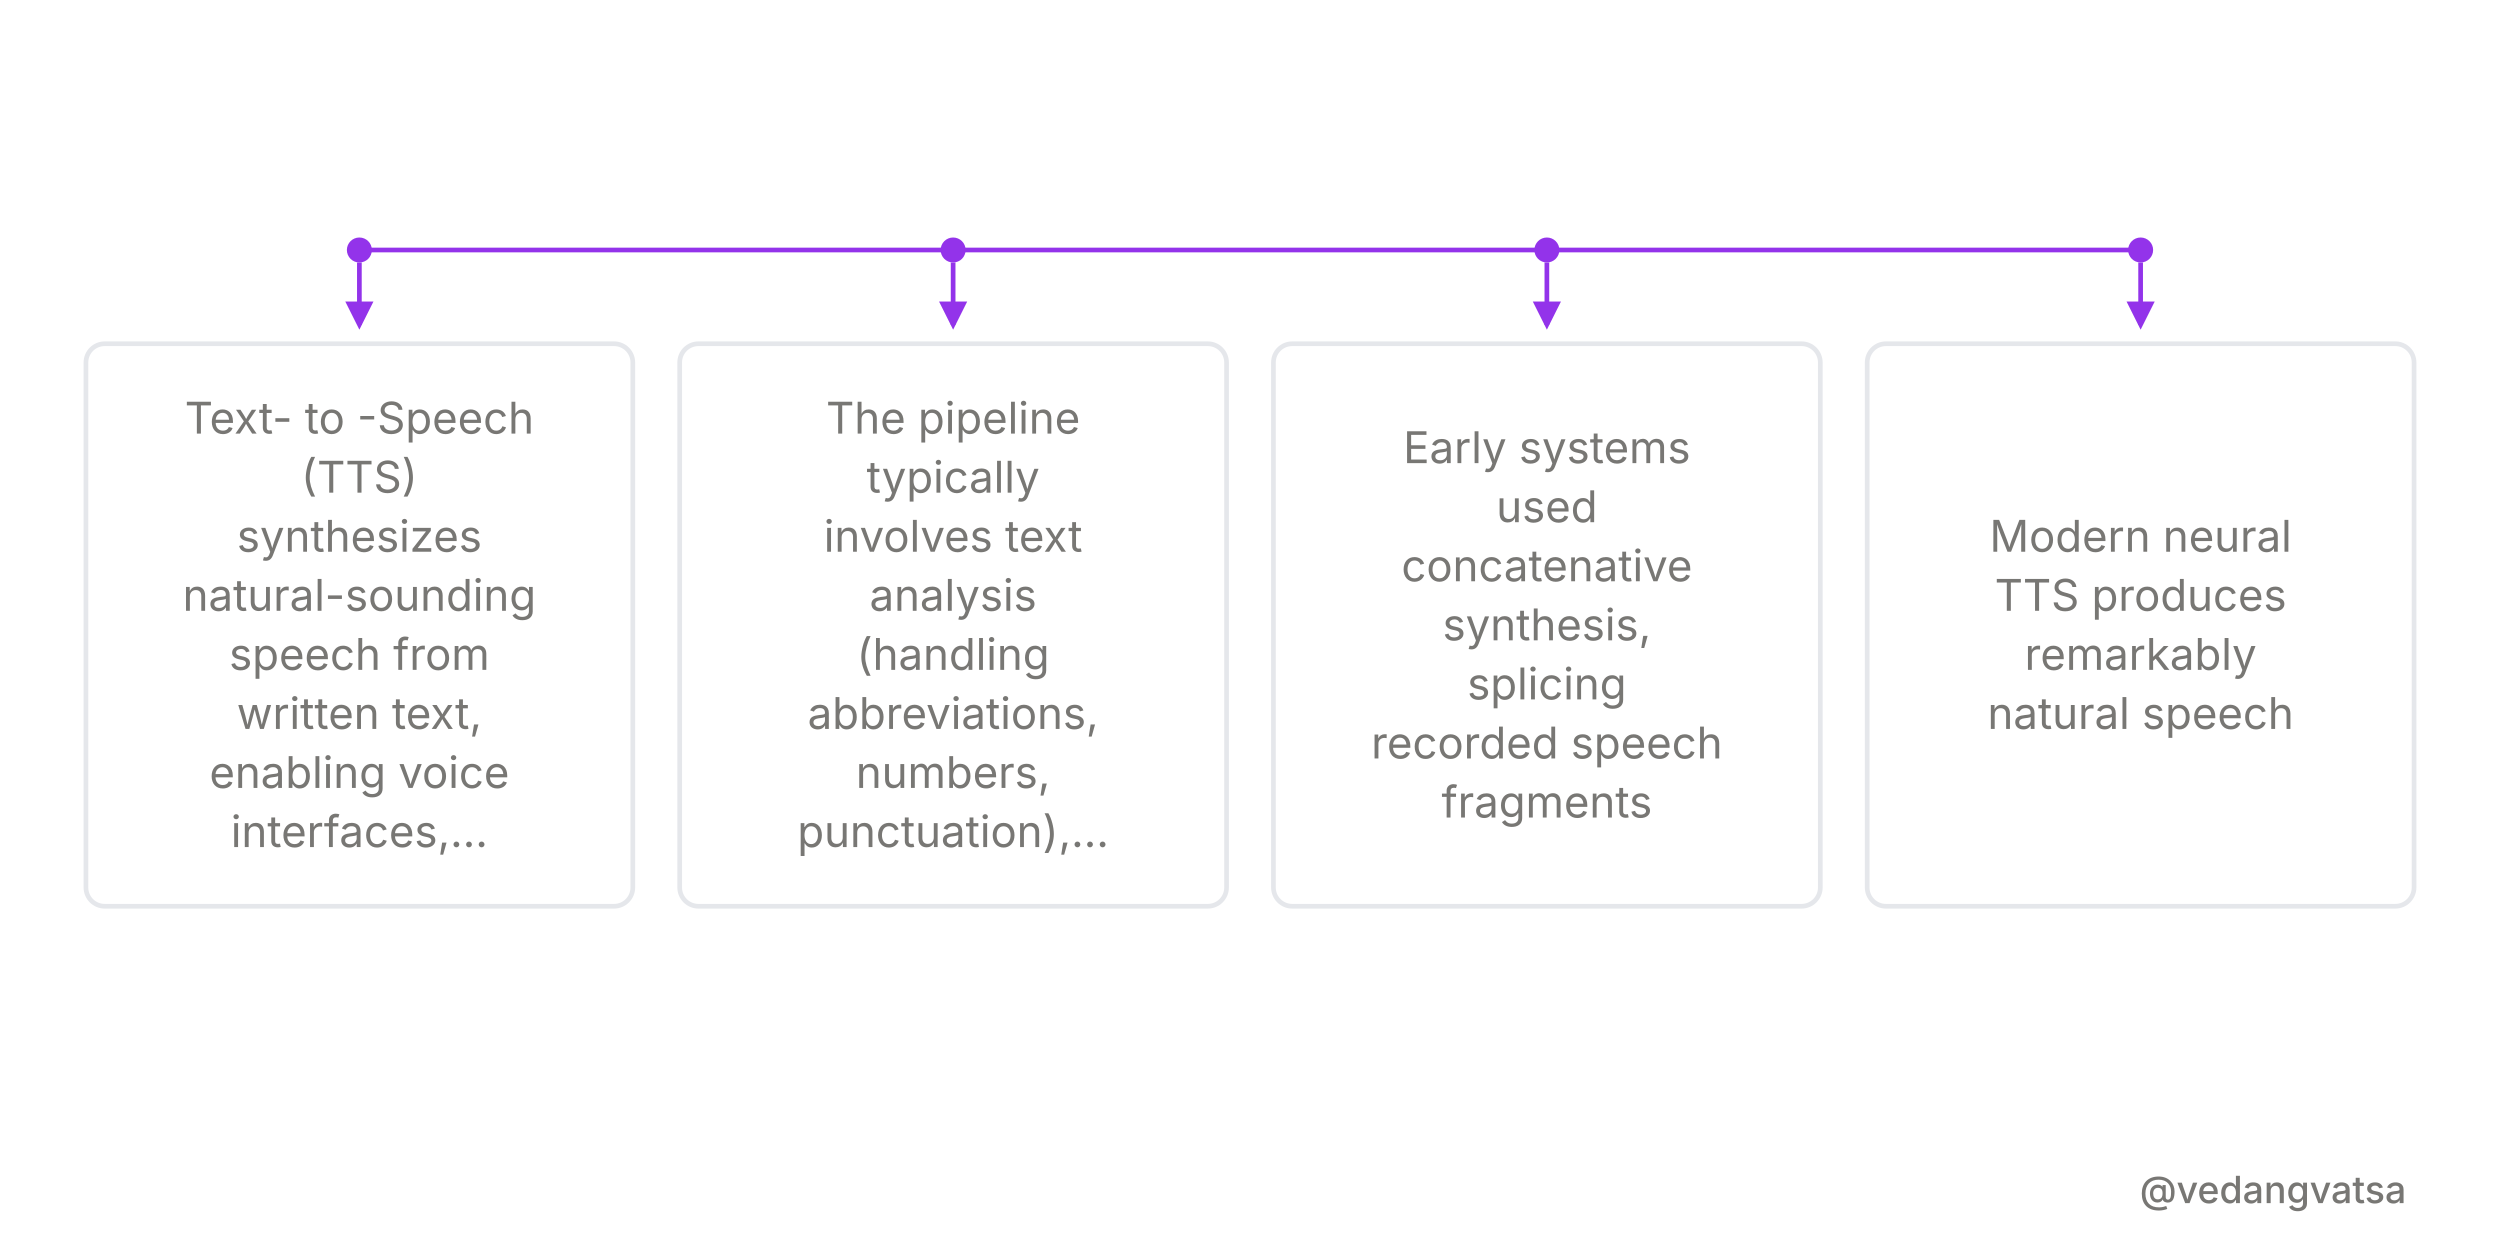
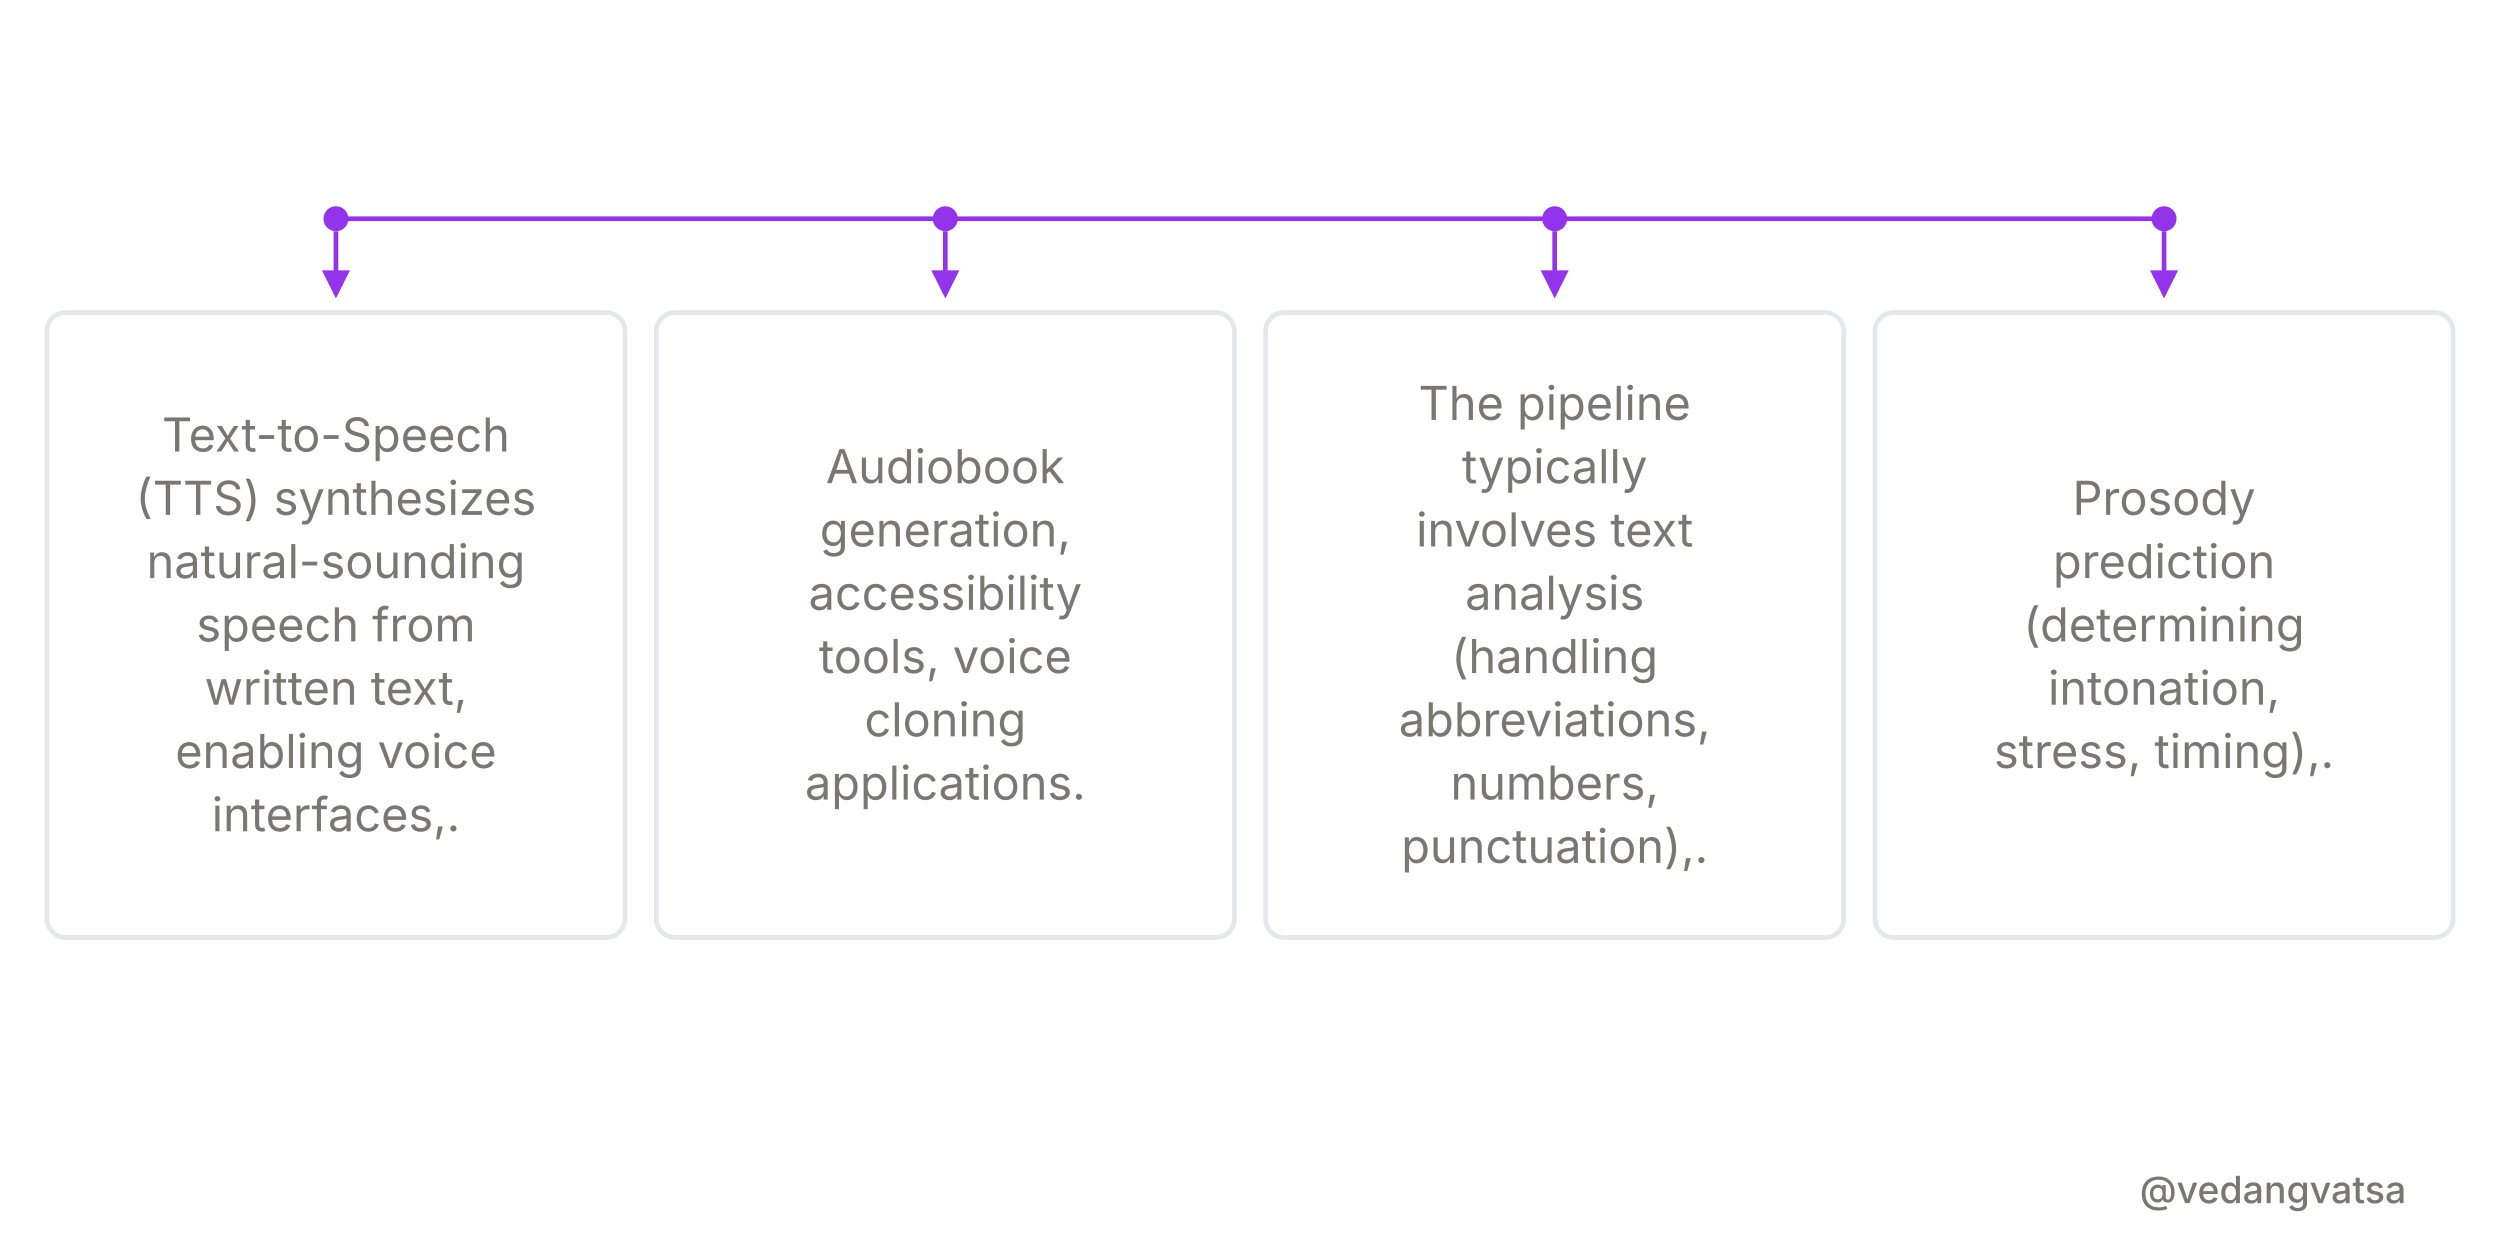
<svg xmlns="http://www.w3.org/2000/svg" viewBox="0 0 800 400" width="800" height="400" style="background-color:#ffffff">
  <defs>
    <marker id="arrow" markerWidth="6" markerHeight="6" refX="5" refY="3" orient="auto">
      <path d="M 0 0 L 6 3 L 0 6 z" fill="#9333ea" />
    </marker>
  </defs>
  <rect width="800" height="400" fill="#ffffff" />
  <g>
-     <line x1="115" y1="80" x2="685" y2="80" stroke="#9333ea" stroke-width="1.5" />
-     <circle cx="115" cy="80" r="4" fill="#9333ea" />
-     <line x1="115" y1="84" x2="115" y2="104" stroke="#9333ea" stroke-width="1.5" marker-end="url(#arrow)" />
-     <rect x="27.5" y="110" width="175" height="180" rx="6" fill="#ffffff" stroke="#e5e7eb" stroke-width="1.5" />
-     <text x="115" y="138.75" font-family="'Inter',sans-serif" font-weight="400" font-size="14" fill="#787774" text-anchor="middle">Text- to -Speech</text>
-     <text x="115" y="157.65" font-family="'Inter',sans-serif" font-weight="400" font-size="14" fill="#787774" text-anchor="middle">(TTS)</text>
-     <text x="115" y="176.55" font-family="'Inter',sans-serif" font-weight="400" font-size="14" fill="#787774" text-anchor="middle">synthesizes</text>
-     <text x="115" y="195.45" font-family="'Inter',sans-serif" font-weight="400" font-size="14" fill="#787774" text-anchor="middle">natural-sounding</text>
-     <text x="115" y="214.35" font-family="'Inter',sans-serif" font-weight="400" font-size="14" fill="#787774" text-anchor="middle">speech from</text>
-     <text x="115" y="233.25" font-family="'Inter',sans-serif" font-weight="400" font-size="14" fill="#787774" text-anchor="middle">written text,</text>
-     <text x="115" y="252.15" font-family="'Inter',sans-serif" font-weight="400" font-size="14" fill="#787774" text-anchor="middle">enabling voice</text>
-     <text x="115" y="271.05" font-family="'Inter',sans-serif" font-weight="400" font-size="14" fill="#787774" text-anchor="middle">interfaces,...</text>
-     <circle cx="305" cy="80" r="4" fill="#9333ea" />
-     <line x1="305" y1="84" x2="305" y2="104" stroke="#9333ea" stroke-width="1.5" marker-end="url(#arrow)" />
-     <rect x="217.5" y="110" width="175" height="180" rx="6" fill="#ffffff" stroke="#e5e7eb" stroke-width="1.5" />
-     <text x="305" y="138.75" font-family="'Inter',sans-serif" font-weight="400" font-size="14" fill="#787774" text-anchor="middle">The pipeline</text>
-     <text x="305" y="157.65" font-family="'Inter',sans-serif" font-weight="400" font-size="14" fill="#787774" text-anchor="middle">typically</text>
-     <text x="305" y="176.55" font-family="'Inter',sans-serif" font-weight="400" font-size="14" fill="#787774" text-anchor="middle">involves text</text>
-     <text x="305" y="195.45" font-family="'Inter',sans-serif" font-weight="400" font-size="14" fill="#787774" text-anchor="middle">analysis</text>
-     <text x="305" y="214.35" font-family="'Inter',sans-serif" font-weight="400" font-size="14" fill="#787774" text-anchor="middle">(handling</text>
-     <text x="305" y="233.25" font-family="'Inter',sans-serif" font-weight="400" font-size="14" fill="#787774" text-anchor="middle">abbreviations,</text>
-     <text x="305" y="252.15" font-family="'Inter',sans-serif" font-weight="400" font-size="14" fill="#787774" text-anchor="middle">numbers,</text>
-     <text x="305" y="271.05" font-family="'Inter',sans-serif" font-weight="400" font-size="14" fill="#787774" text-anchor="middle">punctuation),...</text>
-     <circle cx="495" cy="80" r="4" fill="#9333ea" />
-     <line x1="495" y1="84" x2="495" y2="104" stroke="#9333ea" stroke-width="1.5" marker-end="url(#arrow)" />
-     <rect x="407.5" y="110" width="175" height="180" rx="6" fill="#ffffff" stroke="#e5e7eb" stroke-width="1.5" />
-     <text x="495" y="148.2" font-family="'Inter',sans-serif" font-weight="400" font-size="14" fill="#787774" text-anchor="middle">Early systems</text>
-     <text x="495" y="167.1" font-family="'Inter',sans-serif" font-weight="400" font-size="14" fill="#787774" text-anchor="middle">used</text>
-     <text x="495" y="186" font-family="'Inter',sans-serif" font-weight="400" font-size="14" fill="#787774" text-anchor="middle">concatenative</text>
-     <text x="495" y="204.9" font-family="'Inter',sans-serif" font-weight="400" font-size="14" fill="#787774" text-anchor="middle">synthesis,</text>
-     <text x="495" y="223.8" font-family="'Inter',sans-serif" font-weight="400" font-size="14" fill="#787774" text-anchor="middle">splicing</text>
-     <text x="495" y="242.7" font-family="'Inter',sans-serif" font-weight="400" font-size="14" fill="#787774" text-anchor="middle">recorded speech</text>
-     <text x="495" y="261.6" font-family="'Inter',sans-serif" font-weight="400" font-size="14" fill="#787774" text-anchor="middle">fragments</text>
-     <circle cx="685" cy="80" r="4" fill="#9333ea" />
-     <line x1="685" y1="84" x2="685" y2="104" stroke="#9333ea" stroke-width="1.5" marker-end="url(#arrow)" />
-     <rect x="597.5" y="110" width="175" height="180" rx="6" fill="#ffffff" stroke="#e5e7eb" stroke-width="1.5" />
-     <text x="685" y="176.55" font-family="'Inter',sans-serif" font-weight="400" font-size="14" fill="#787774" text-anchor="middle">Modern neural</text>
-     <text x="685" y="195.45" font-family="'Inter',sans-serif" font-weight="400" font-size="14" fill="#787774" text-anchor="middle">TTS produces</text>
-     <text x="685" y="214.35" font-family="'Inter',sans-serif" font-weight="400" font-size="14" fill="#787774" text-anchor="middle">remarkably</text>
-     <text x="685" y="233.25" font-family="'Inter',sans-serif" font-weight="400" font-size="14" fill="#787774" text-anchor="middle">natural speech</text>
+     <line x1="107.5" y1="70" x2="692.5" y2="70" stroke="#9333ea" stroke-width="1.5" />
+     <circle cx="107.5" cy="70" r="4" fill="#9333ea" />
+     <line x1="107.5" y1="74" x2="107.5" y2="94" stroke="#9333ea" stroke-width="1.5" marker-end="url(#arrow)" />
+     <rect x="15" y="100" width="185" height="200" rx="6" fill="#ffffff" stroke="#e5e7eb" stroke-width="1.5" />
+     <text x="107.5" y="144.5" font-family="'Inter',sans-serif" font-weight="400" font-size="15" fill="#787774" text-anchor="middle">Text-to-Speech</text>
+     <text x="107.5" y="164.75" font-family="'Inter',sans-serif" font-weight="400" font-size="15" fill="#787774" text-anchor="middle">(TTS) synthesizes</text>
+     <text x="107.5" y="185" font-family="'Inter',sans-serif" font-weight="400" font-size="15" fill="#787774" text-anchor="middle">natural-sounding</text>
+     <text x="107.5" y="205.25" font-family="'Inter',sans-serif" font-weight="400" font-size="15" fill="#787774" text-anchor="middle">speech from</text>
+     <text x="107.5" y="225.5" font-family="'Inter',sans-serif" font-weight="400" font-size="15" fill="#787774" text-anchor="middle">written text,</text>
+     <text x="107.5" y="245.75" font-family="'Inter',sans-serif" font-weight="400" font-size="15" fill="#787774" text-anchor="middle">enabling voice</text>
+     <text x="107.5" y="266" font-family="'Inter',sans-serif" font-weight="400" font-size="15" fill="#787774" text-anchor="middle">interfaces,.</text>
+     <circle cx="302.5" cy="70" r="4" fill="#9333ea" />
+     <line x1="302.5" y1="74" x2="302.5" y2="94" stroke="#9333ea" stroke-width="1.5" marker-end="url(#arrow)" />
+     <rect x="210" y="100" width="185" height="200" rx="6" fill="#ffffff" stroke="#e5e7eb" stroke-width="1.5" />
+     <text x="302.5" y="154.625" font-family="'Inter',sans-serif" font-weight="400" font-size="15" fill="#787774" text-anchor="middle">Audiobook</text>
+     <text x="302.5" y="174.875" font-family="'Inter',sans-serif" font-weight="400" font-size="15" fill="#787774" text-anchor="middle">generation,</text>
+     <text x="302.5" y="195.125" font-family="'Inter',sans-serif" font-weight="400" font-size="15" fill="#787774" text-anchor="middle">accessibility</text>
+     <text x="302.5" y="215.375" font-family="'Inter',sans-serif" font-weight="400" font-size="15" fill="#787774" text-anchor="middle">tools, voice</text>
+     <text x="302.5" y="235.625" font-family="'Inter',sans-serif" font-weight="400" font-size="15" fill="#787774" text-anchor="middle">cloning</text>
+     <text x="302.5" y="255.875" font-family="'Inter',sans-serif" font-weight="400" font-size="15" fill="#787774" text-anchor="middle">applications.</text>
+     <circle cx="497.5" cy="70" r="4" fill="#9333ea" />
+     <line x1="497.5" y1="74" x2="497.5" y2="94" stroke="#9333ea" stroke-width="1.5" marker-end="url(#arrow)" />
+     <rect x="405" y="100" width="185" height="200" rx="6" fill="#ffffff" stroke="#e5e7eb" stroke-width="1.5" />
+     <text x="497.5" y="134.375" font-family="'Inter',sans-serif" font-weight="400" font-size="15" fill="#787774" text-anchor="middle">The pipeline</text>
+     <text x="497.5" y="154.625" font-family="'Inter',sans-serif" font-weight="400" font-size="15" fill="#787774" text-anchor="middle">typically</text>
+     <text x="497.5" y="174.875" font-family="'Inter',sans-serif" font-weight="400" font-size="15" fill="#787774" text-anchor="middle">involves text</text>
+     <text x="497.5" y="195.125" font-family="'Inter',sans-serif" font-weight="400" font-size="15" fill="#787774" text-anchor="middle">analysis</text>
+     <text x="497.5" y="215.375" font-family="'Inter',sans-serif" font-weight="400" font-size="15" fill="#787774" text-anchor="middle">(handling</text>
+     <text x="497.5" y="235.625" font-family="'Inter',sans-serif" font-weight="400" font-size="15" fill="#787774" text-anchor="middle">abbreviations,</text>
+     <text x="497.5" y="255.875" font-family="'Inter',sans-serif" font-weight="400" font-size="15" fill="#787774" text-anchor="middle">numbers,</text>
+     <text x="497.5" y="276.125" font-family="'Inter',sans-serif" font-weight="400" font-size="15" fill="#787774" text-anchor="middle">punctuation),.</text>
+     <circle cx="692.5" cy="70" r="4" fill="#9333ea" />
+     <line x1="692.5" y1="74" x2="692.5" y2="94" stroke="#9333ea" stroke-width="1.5" marker-end="url(#arrow)" />
+     <rect x="600" y="100" width="185" height="200" rx="6" fill="#ffffff" stroke="#e5e7eb" stroke-width="1.5" />
+     <text x="692.5" y="164.75" font-family="'Inter',sans-serif" font-weight="400" font-size="15" fill="#787774" text-anchor="middle">Prosody</text>
+     <text x="692.5" y="185" font-family="'Inter',sans-serif" font-weight="400" font-size="15" fill="#787774" text-anchor="middle">prediction</text>
+     <text x="692.5" y="205.25" font-family="'Inter',sans-serif" font-weight="400" font-size="15" fill="#787774" text-anchor="middle">(determining</text>
+     <text x="692.5" y="225.5" font-family="'Inter',sans-serif" font-weight="400" font-size="15" fill="#787774" text-anchor="middle">intonation,</text>
+     <text x="692.5" y="245.75" font-family="'Inter',sans-serif" font-weight="400" font-size="15" fill="#787774" text-anchor="middle">stress, timing),.</text>
  </g>
  <rect x="0" y="360" width="800" height="40" fill="#ffffff" opacity="0.9" />
  <text x="770" y="385" font-family="'Inter',sans-serif" font-weight="500" font-size="12" fill="#787774" text-anchor="end">@vedangvatsa</text>
</svg>
